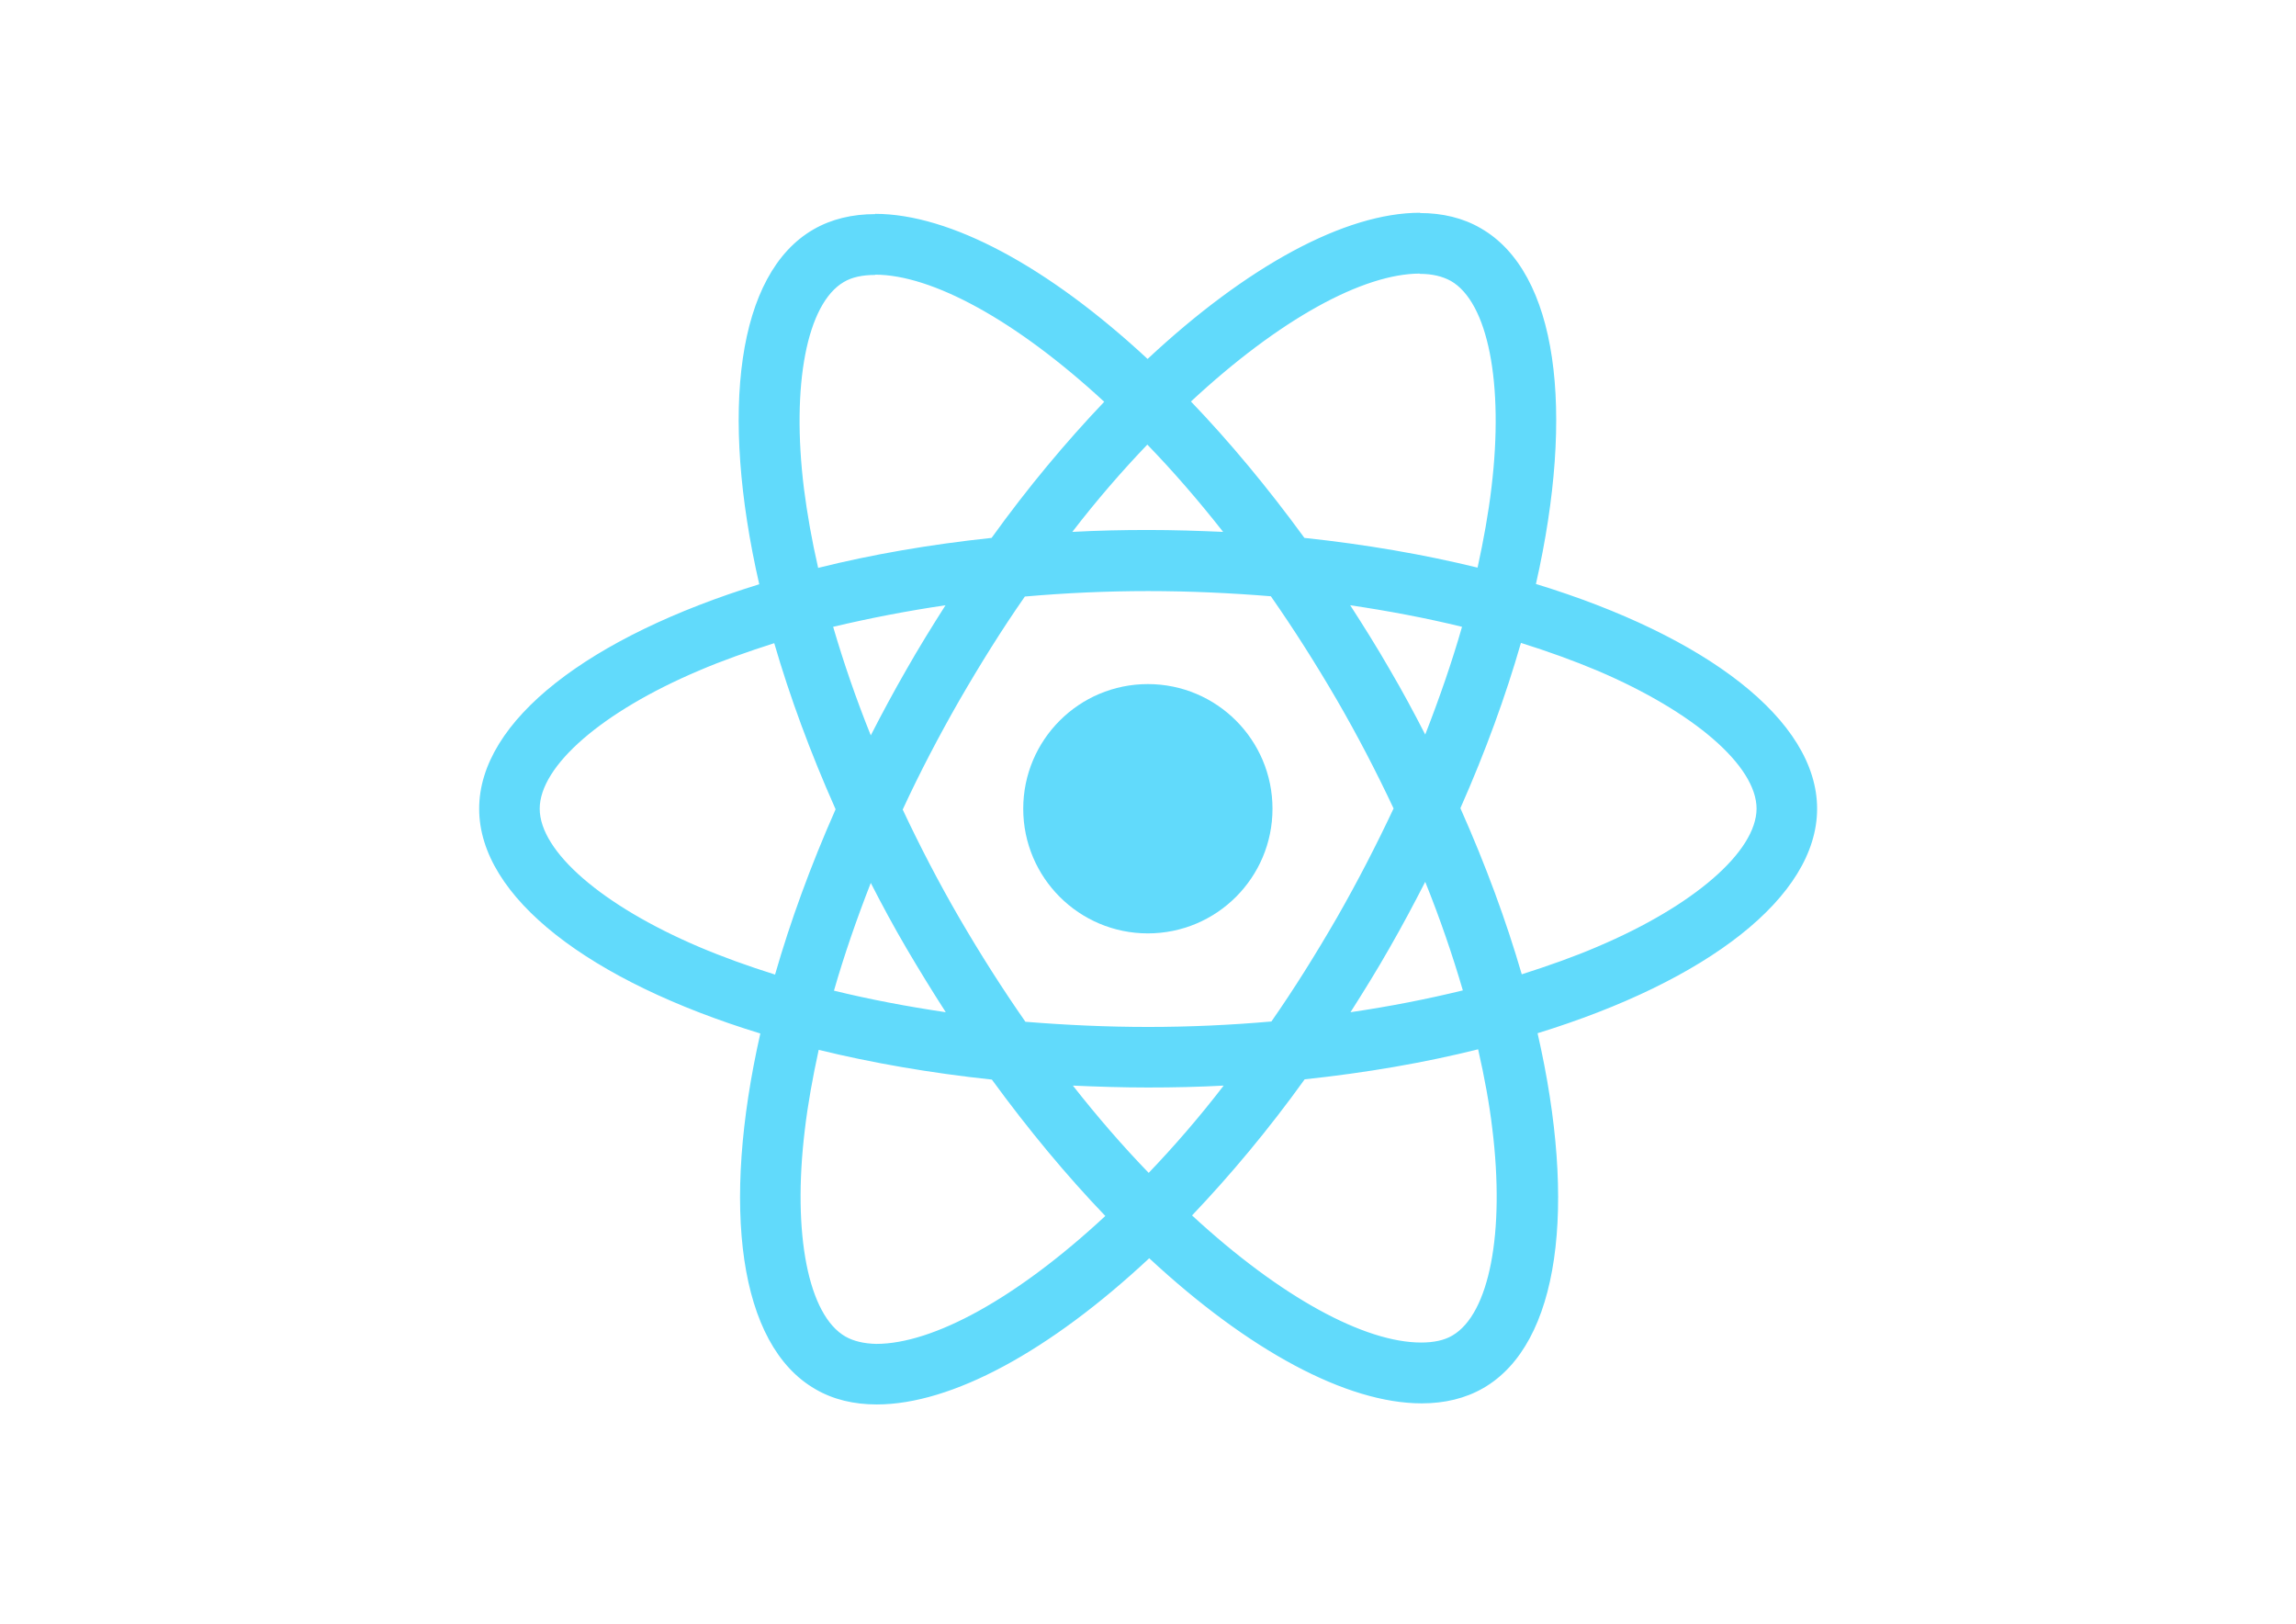
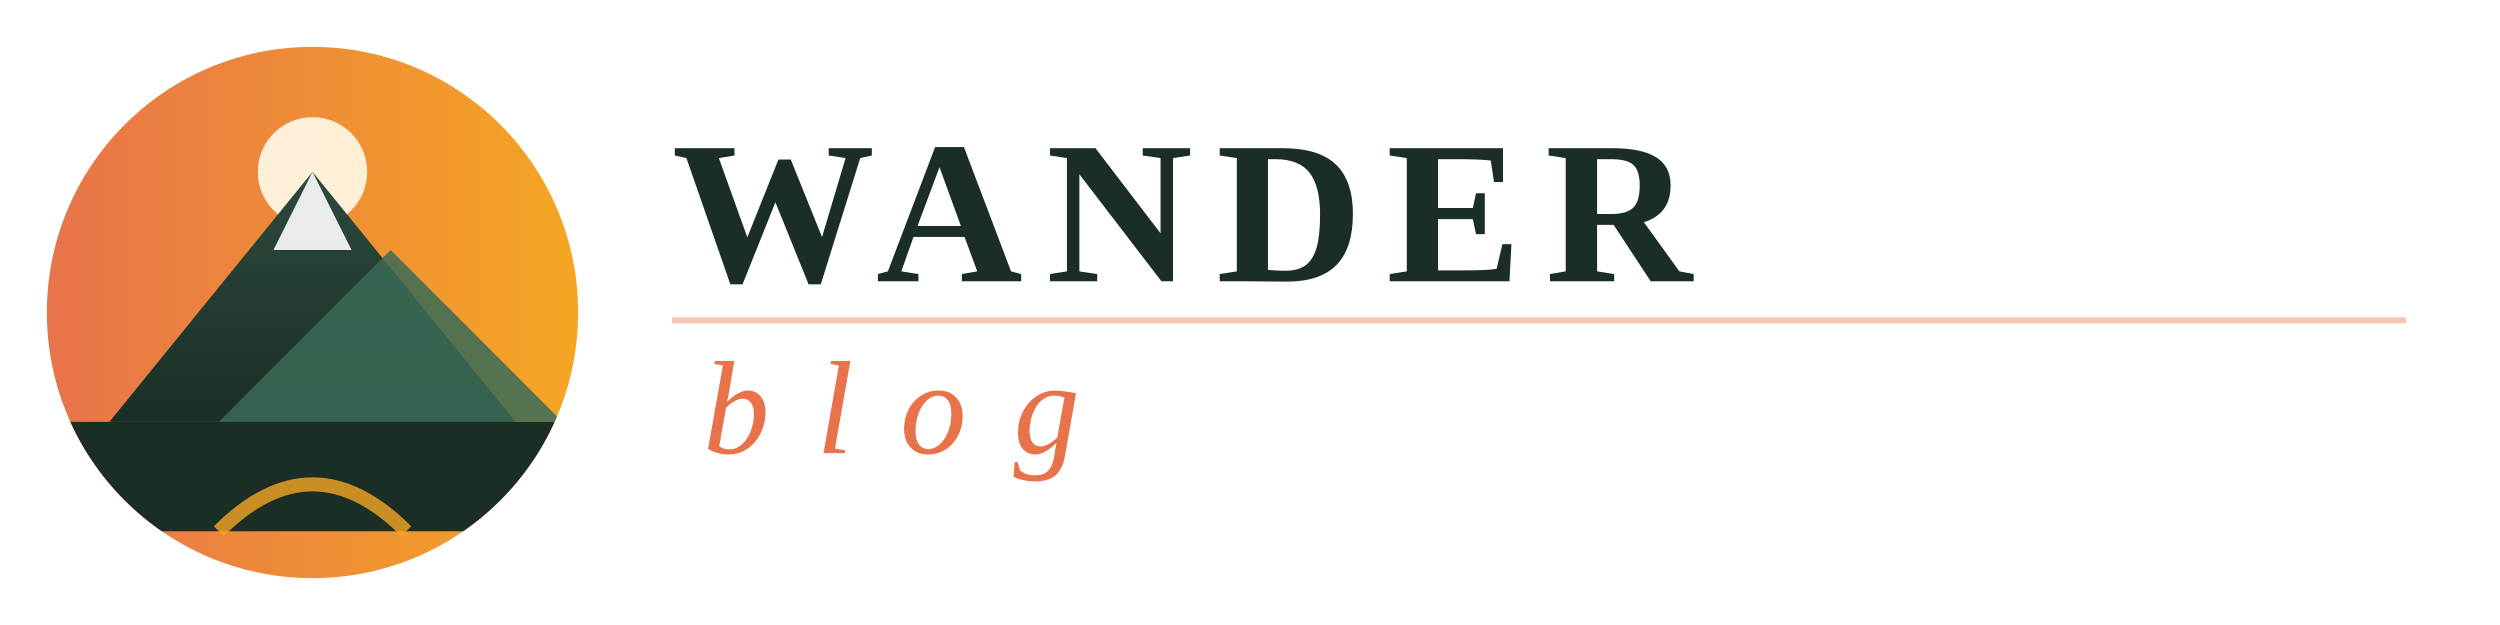
- <svg xmlns="http://www.w3.org/2000/svg" viewBox="0 0 841.9 595.3">
-   <g fill="#61DAFB">
-     <path d="M666.3 296.5c0-32.5-40.7-63.3-103.1-82.4 14.4-63.6 8-114.2-20.2-130.4-6.5-3.8-14.1-5.6-22.4-5.6v22.3c4.6 0 8.3.9 11.4 2.6 13.6 7.8 19.5 37.5 14.9 75.7-1.1 9.4-2.9 19.3-5.1 29.4-19.6-4.8-41-8.5-63.5-10.9-13.5-18.5-27.5-35.3-41.6-50 32.6-30.3 63.2-46.9 84-46.9V78c-27.5 0-63.5 19.6-99.9 53.6-36.4-33.8-72.4-53.2-99.9-53.2v22.3c20.7 0 51.4 16.5 84 46.6-14 14.7-28 31.4-41.3 49.9-22.6 2.4-44 6.1-63.6 11-2.3-10-4-19.7-5.2-29-4.7-38.2 1.1-67.9 14.6-75.8 3-1.8 6.9-2.6 11.5-2.6V78.5c-8.4 0-16 1.8-22.6 5.6-28.1 16.2-34.4 66.7-19.9 130.1-62.2 19.2-102.7 49.9-102.7 82.3 0 32.5 40.7 63.3 103.1 82.4-14.4 63.6-8 114.2 20.2 130.4 6.5 3.8 14.1 5.6 22.5 5.6 27.5 0 63.5-19.6 99.9-53.6 36.4 33.8 72.4 53.2 99.9 53.2 8.4 0 16-1.8 22.6-5.6 28.1-16.2 34.4-66.7 19.9-130.1 62-19.1 102.5-49.9 102.5-82.3zm-130.2-66.7c-3.7 12.9-8.3 26.2-13.5 39.5-4.1-8-8.4-16-13.1-24-4.6-8-9.5-15.8-14.4-23.4 14.2 2.1 27.9 4.7 41 7.9zm-45.8 106.5c-7.8 13.5-15.8 26.3-24.1 38.2-14.9 1.3-30 2-45.2 2-15.1 0-30.2-.7-45-1.9-8.3-11.9-16.4-24.6-24.2-38-7.6-13.1-14.5-26.4-20.8-39.8 6.2-13.4 13.2-26.8 20.7-39.9 7.8-13.5 15.8-26.3 24.1-38.2 14.9-1.3 30-2 45.2-2 15.1 0 30.2.7 45 1.9 8.3 11.9 16.4 24.6 24.2 38 7.6 13.1 14.5 26.4 20.8 39.8-6.3 13.4-13.2 26.8-20.7 39.9zm32.3-13c5.4 13.4 10 26.8 13.8 39.8-13.1 3.2-26.9 5.9-41.2 8 4.9-7.7 9.8-15.6 14.4-23.7 4.6-8 8.9-16.1 13-24.1zM421.2 430c-9.3-9.6-18.6-20.3-27.8-32 9 .4 18.2.7 27.5.7 9.4 0 18.7-.2 27.8-.7-9 11.7-18.3 22.4-27.5 32zm-74.4-58.9c-14.2-2.1-27.9-4.7-41-7.9 3.7-12.9 8.3-26.2 13.5-39.5 4.1 8 8.4 16 13.1 24 4.7 8 9.5 15.8 14.4 23.4zM420.7 163c9.3 9.6 18.6 20.3 27.8 32-9-.4-18.2-.7-27.5-.7-9.4 0-18.7.2-27.8.7 9-11.7 18.3-22.4 27.5-32zm-74 58.9c-4.9 7.7-9.8 15.6-14.4 23.7-4.6 8-8.9 16-13 24-5.4-13.4-10-26.8-13.8-39.8 13.1-3.1 26.9-5.8 41.2-7.9zm-90.5 125.2c-35.4-15.1-58.3-34.9-58.3-50.6 0-15.7 22.9-35.6 58.3-50.6 8.6-3.7 18-7 27.7-10.1 5.7 19.6 13.2 40 22.5 60.9-9.2 20.8-16.6 41.1-22.2 60.6-9.9-3.1-19.3-6.5-28-10.2zM310 490c-13.6-7.8-19.5-37.5-14.9-75.7 1.1-9.4 2.9-19.3 5.1-29.4 19.6 4.8 41 8.5 63.5 10.9 13.5 18.5 27.5 35.3 41.6 50-32.6 30.3-63.2 46.9-84 46.9-4.5-.1-8.3-1-11.3-2.7zm237.2-76.2c4.7 38.2-1.1 67.9-14.6 75.8-3 1.8-6.9 2.6-11.5 2.6-20.7 0-51.4-16.5-84-46.6 14-14.7 28-31.4 41.3-49.9 22.6-2.4 44-6.1 63.6-11 2.3 10.1 4.1 19.8 5.2 29.1zm38.5-66.7c-8.6 3.7-18 7-27.7 10.1-5.7-19.6-13.2-40-22.5-60.9 9.2-20.8 16.6-41.1 22.2-60.6 9.9 3.1 19.3 6.5 28.1 10.2 35.4 15.1 58.3 34.9 58.3 50.6-.1 15.7-23 35.6-58.4 50.6zM320.8 78.4z" />
-     <circle cx="420.9" cy="296.5" r="45.7" />
-     <path d="M520.5 78.1z" />
-   </g>
+ <svg xmlns="http://www.w3.org/2000/svg" viewBox="0 0 320 80" width="320" height="80">
+   <defs>
+     <linearGradient id="skyGrad" x1="0%" y1="0%" x2="100%" y2="0%">
+       <stop offset="0%" style="stop-color:#E8734A;stop-opacity:1" />
+       <stop offset="100%" style="stop-color:#F5A623;stop-opacity:1" />
+     </linearGradient>
+     <linearGradient id="mountGrad" x1="0%" y1="0%" x2="0%" y2="100%">
+       <stop offset="0%" style="stop-color:#2D4A3E;stop-opacity:1" />
+       <stop offset="100%" style="stop-color:#1A2E26;stop-opacity:1" />
+     </linearGradient>
+     <clipPath id="iconClip">
+       <circle cx="40" cy="40" r="34" />
+     </clipPath>
+   </defs>
+   <circle cx="40" cy="40" r="34" fill="url(#skyGrad)" />
+   <circle cx="40" cy="22" r="7" fill="#FFF5E0" opacity="0.95" />
+   <polygon points="14,54 40,22 66,54" fill="url(#mountGrad)" clip-path="url(#iconClip)" />
+   <polygon points="28,54 50,32 72,54" fill="#3A6B55" opacity="0.85" clip-path="url(#iconClip)" />
+   <polygon points="40,22 35,32 45,32" fill="#FEFEFE" opacity="0.9" clip-path="url(#iconClip)" />
+   <rect x="6" y="54" width="68" height="14" rx="0" fill="#1A2E26" clip-path="url(#iconClip)" />
+   <path d="M28,68 Q40,56 52,68" stroke="#F5A623" stroke-width="1.8" fill="none" opacity="0.8" clip-path="url(#iconClip)" />
+   <text x="86" y="36" font-family="Georgia, 'Times New Roman', serif" font-size="26" font-weight="700" letter-spacing="3" fill="#1A2E26">WANDER</text>
+   <text x="90" y="58" font-family="Georgia, 'Times New Roman', serif" font-size="17" font-weight="400" font-style="italic" letter-spacing="6" fill="#E8734A">blog</text>
+   <line x1="86" y1="41" x2="308" y2="41" stroke="#E8734A" stroke-width="0.8" opacity="0.4" />
</svg>
